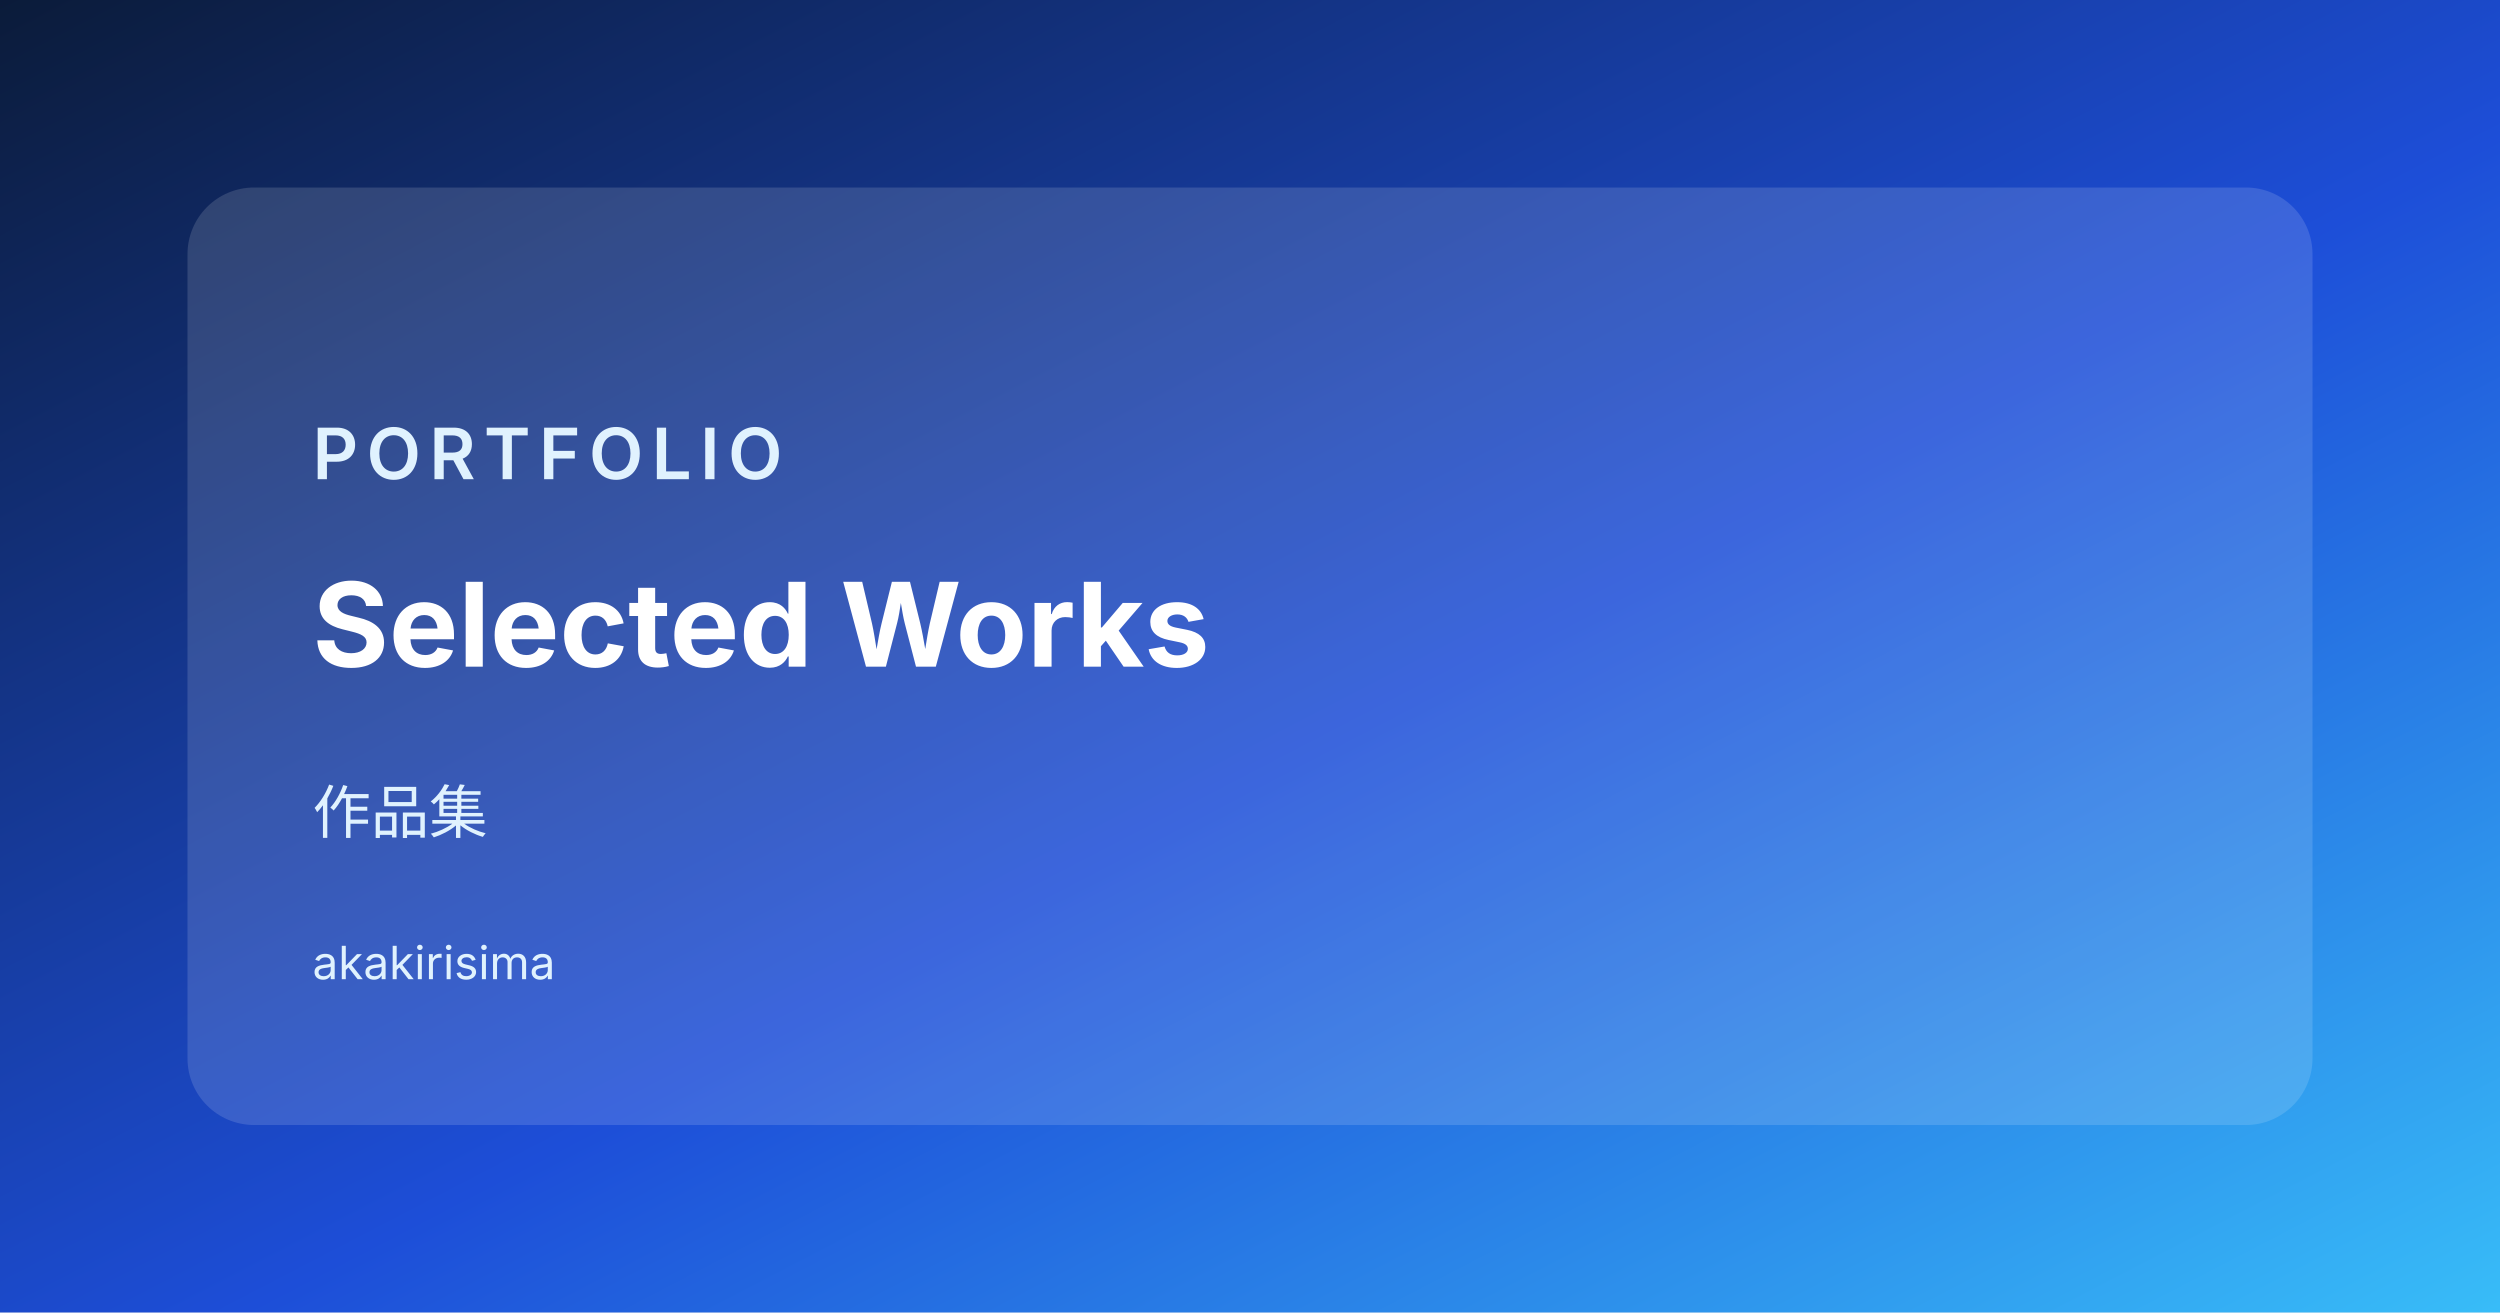
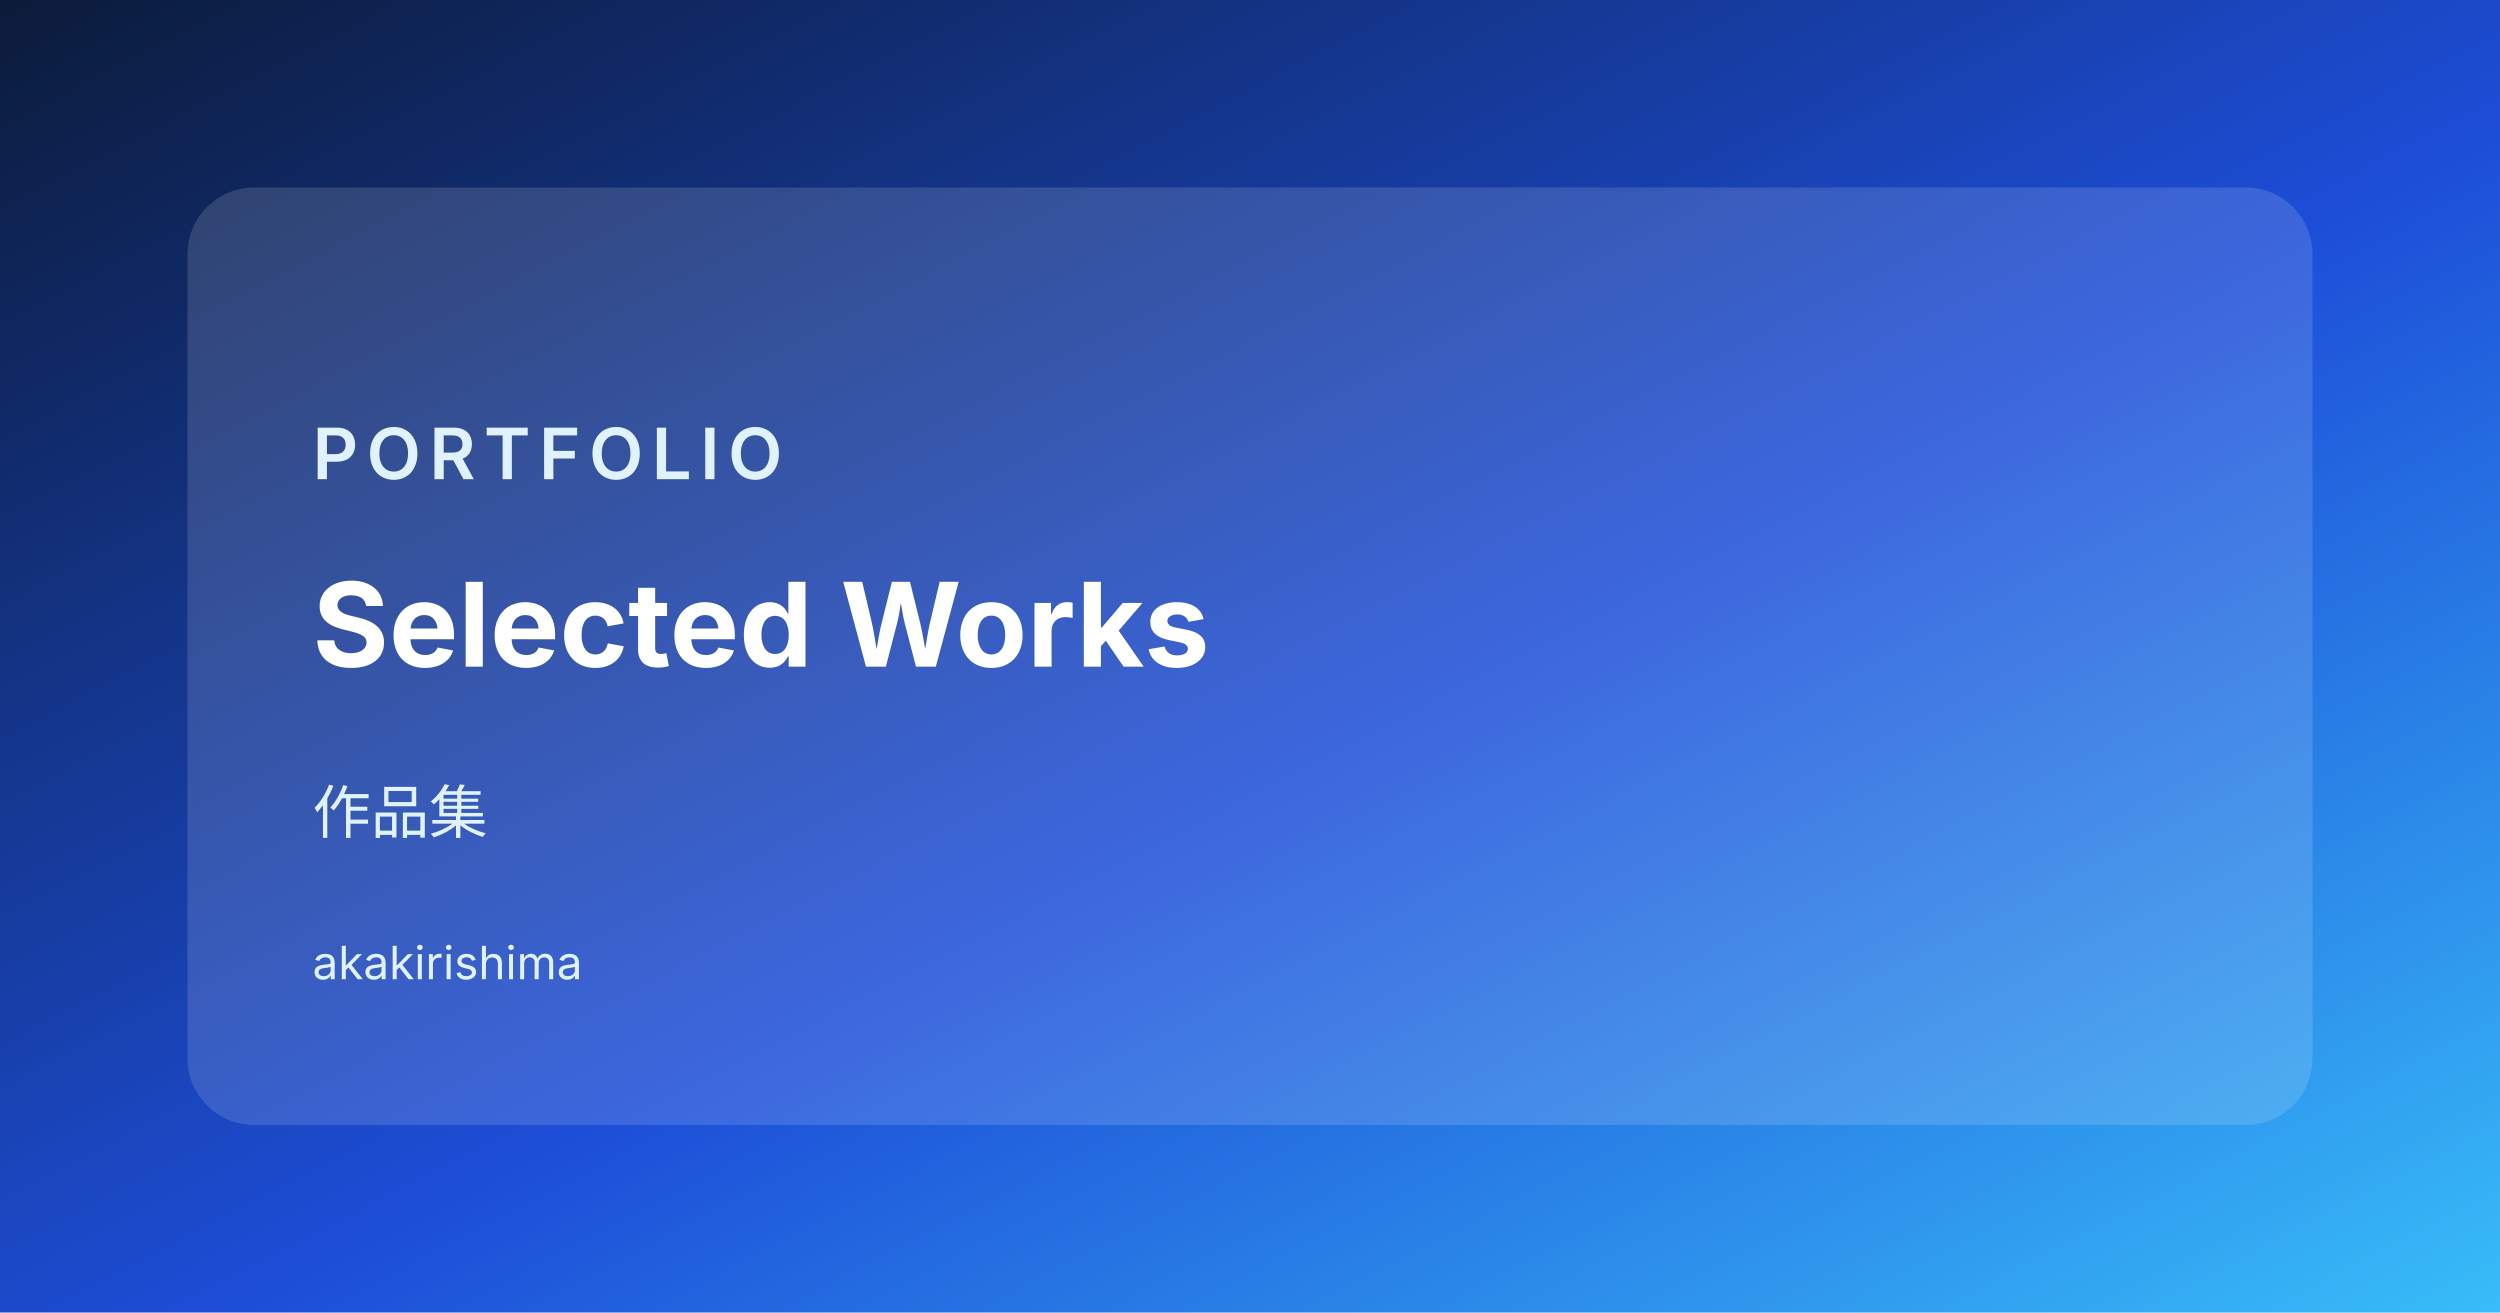
<svg xmlns="http://www.w3.org/2000/svg" width="1200" height="630" viewBox="0 0 1200 630" fill="none">
  <defs>
    <linearGradient id="bg" x1="0" y1="0" x2="1" y2="1">
      <stop offset="0%" stop-color="#0B1B39" />
      <stop offset="55%" stop-color="#1D4ED8" />
      <stop offset="100%" stop-color="#38BDF8" />
    </linearGradient>
  </defs>
  <rect width="1200" height="630" fill="url(#bg)" />
  <rect x="90" y="90" width="1020" height="450" rx="32" fill="rgba(255,255,255,0.14)" />
  <text x="150" y="230" font-family="'Inter', 'Noto Sans JP', sans-serif" font-size="34" font-weight="600" fill="#E0F2FE" letter-spacing="4">
    PORTFOLIO
  </text>
  <text x="150" y="320" font-family="'Inter', 'Noto Sans JP', sans-serif" font-size="56" font-weight="700" fill="#FFFFFF">
    Selected Works
  </text>
  <text x="150" y="400" font-family="'Inter', 'Noto Sans JP', sans-serif" font-size="28" fill="#E0F2FE">
    作品集
  </text>
  <text x="150" y="470" font-family="'Inter', 'Noto Sans JP', sans-serif" font-size="22" fill="#E0F2FE">
-     akakirisima
+     akakirishima
  </text>
</svg>
